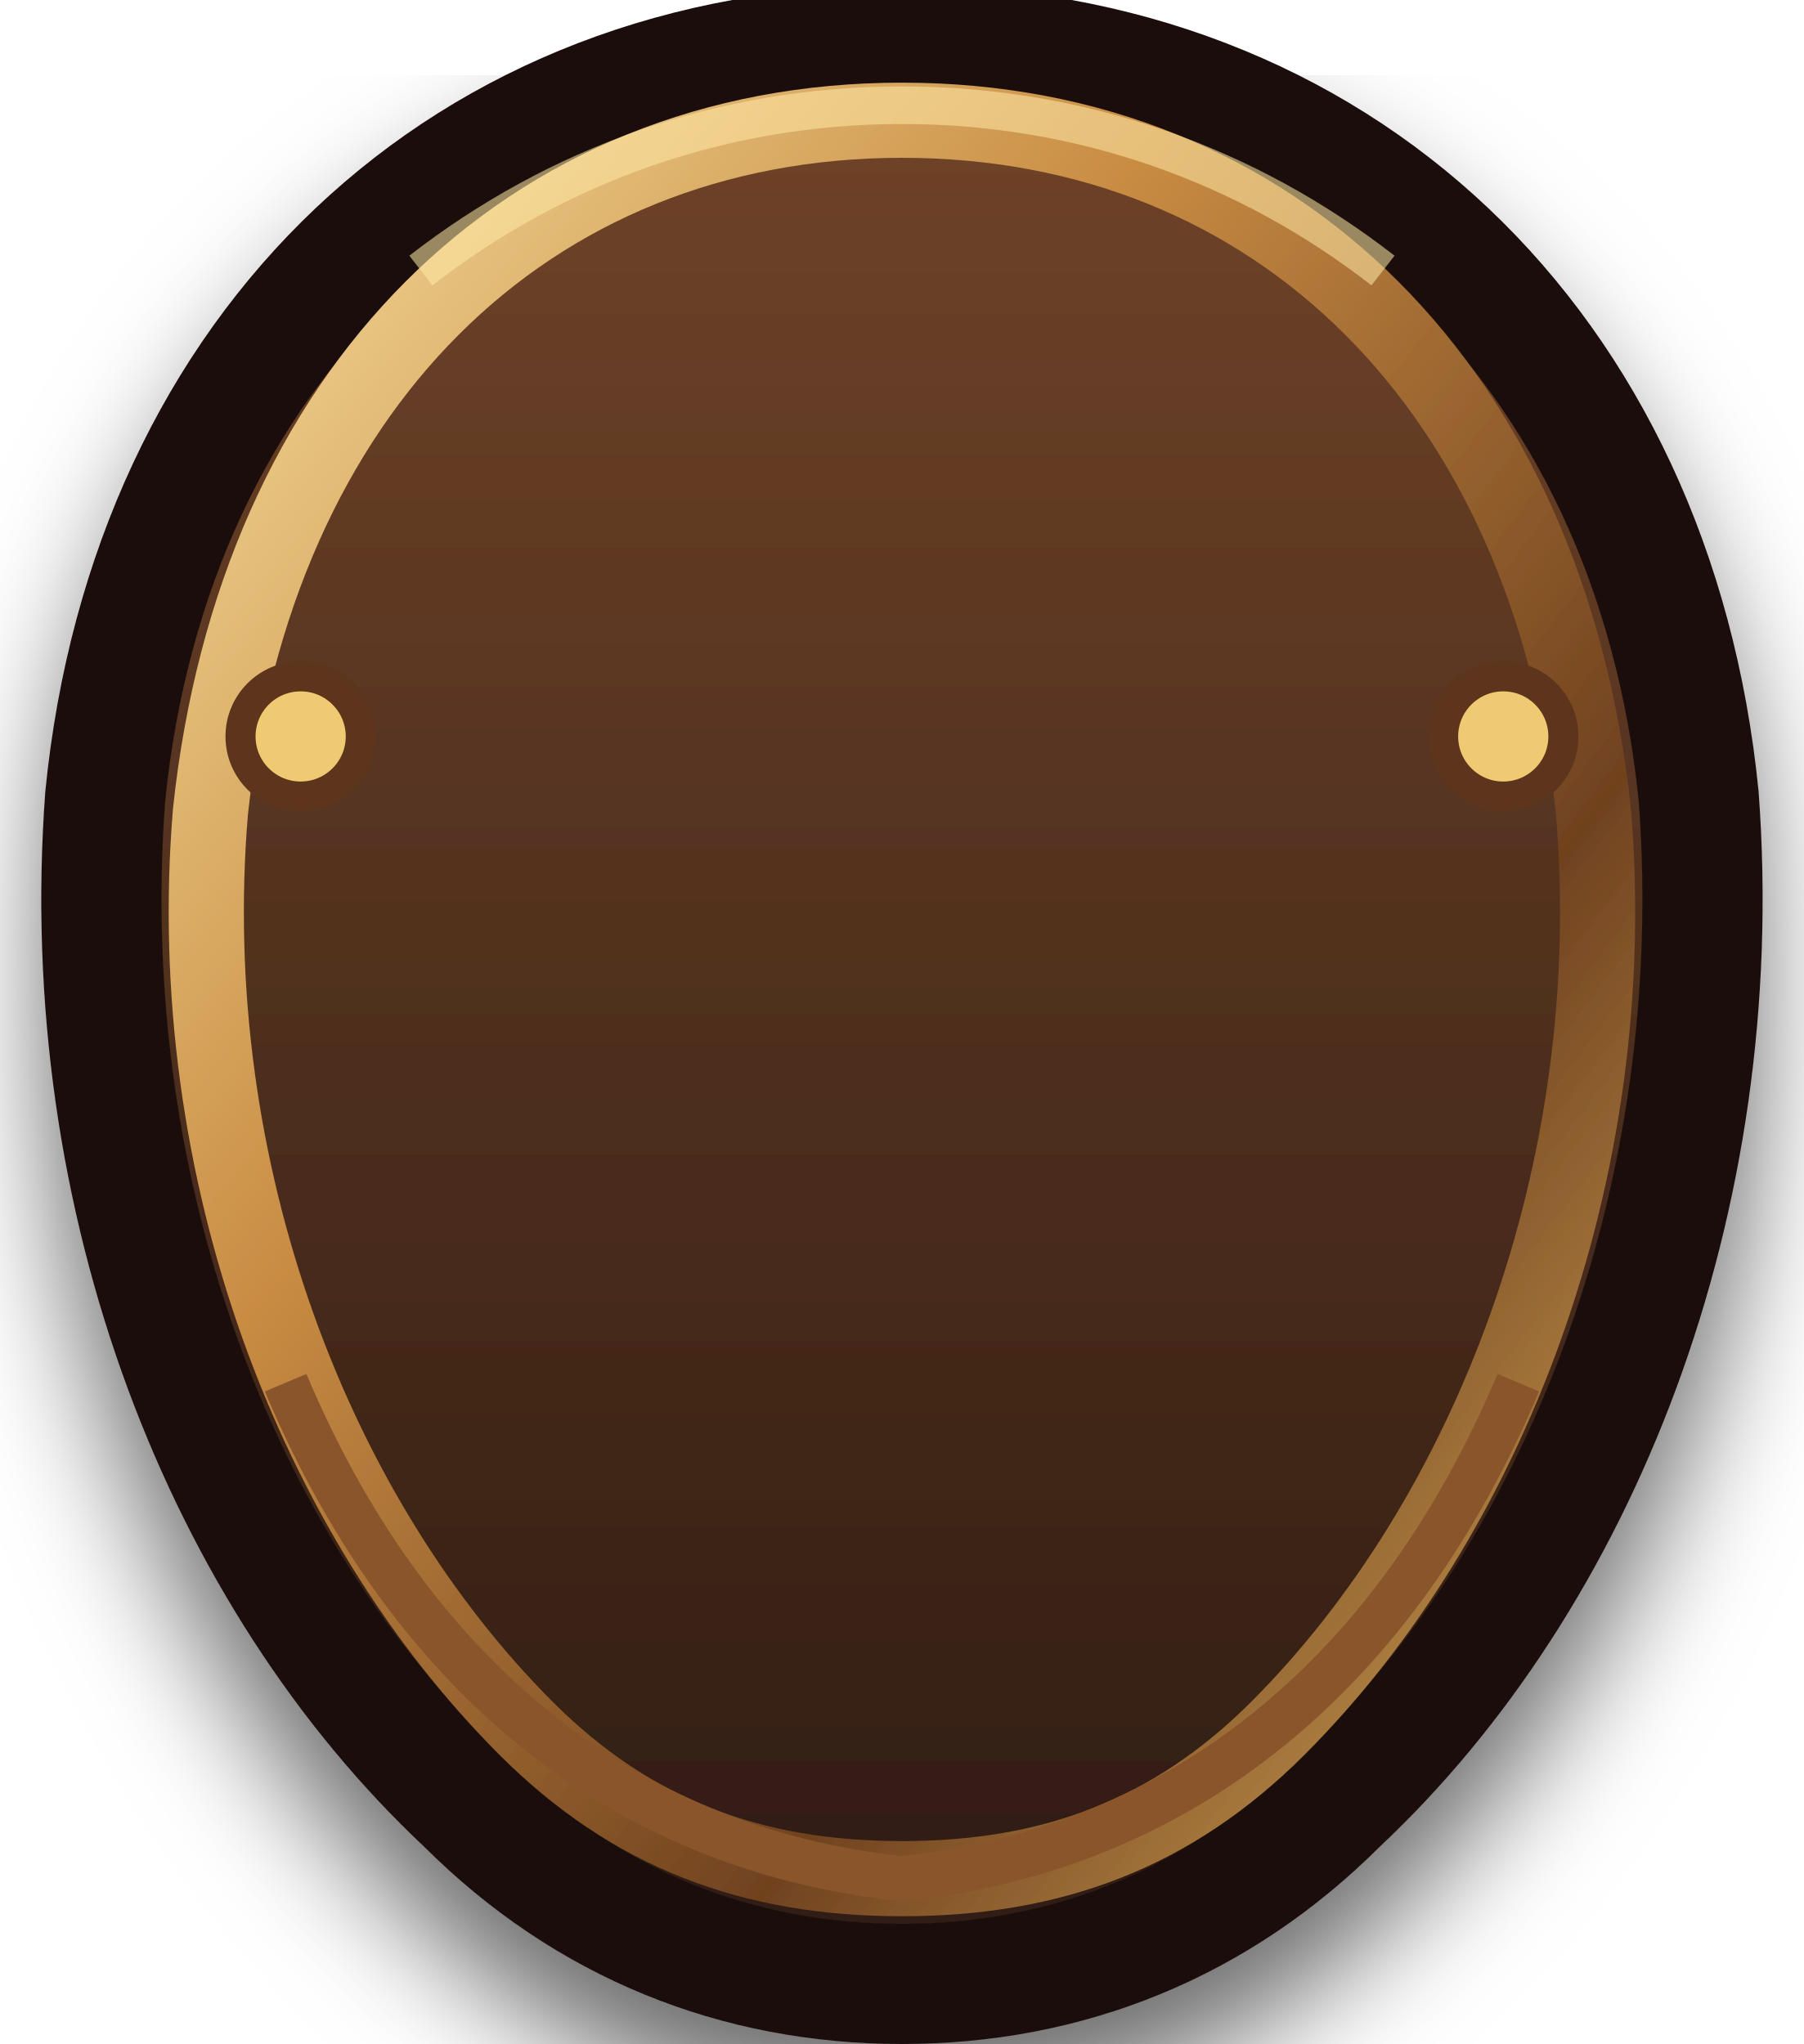
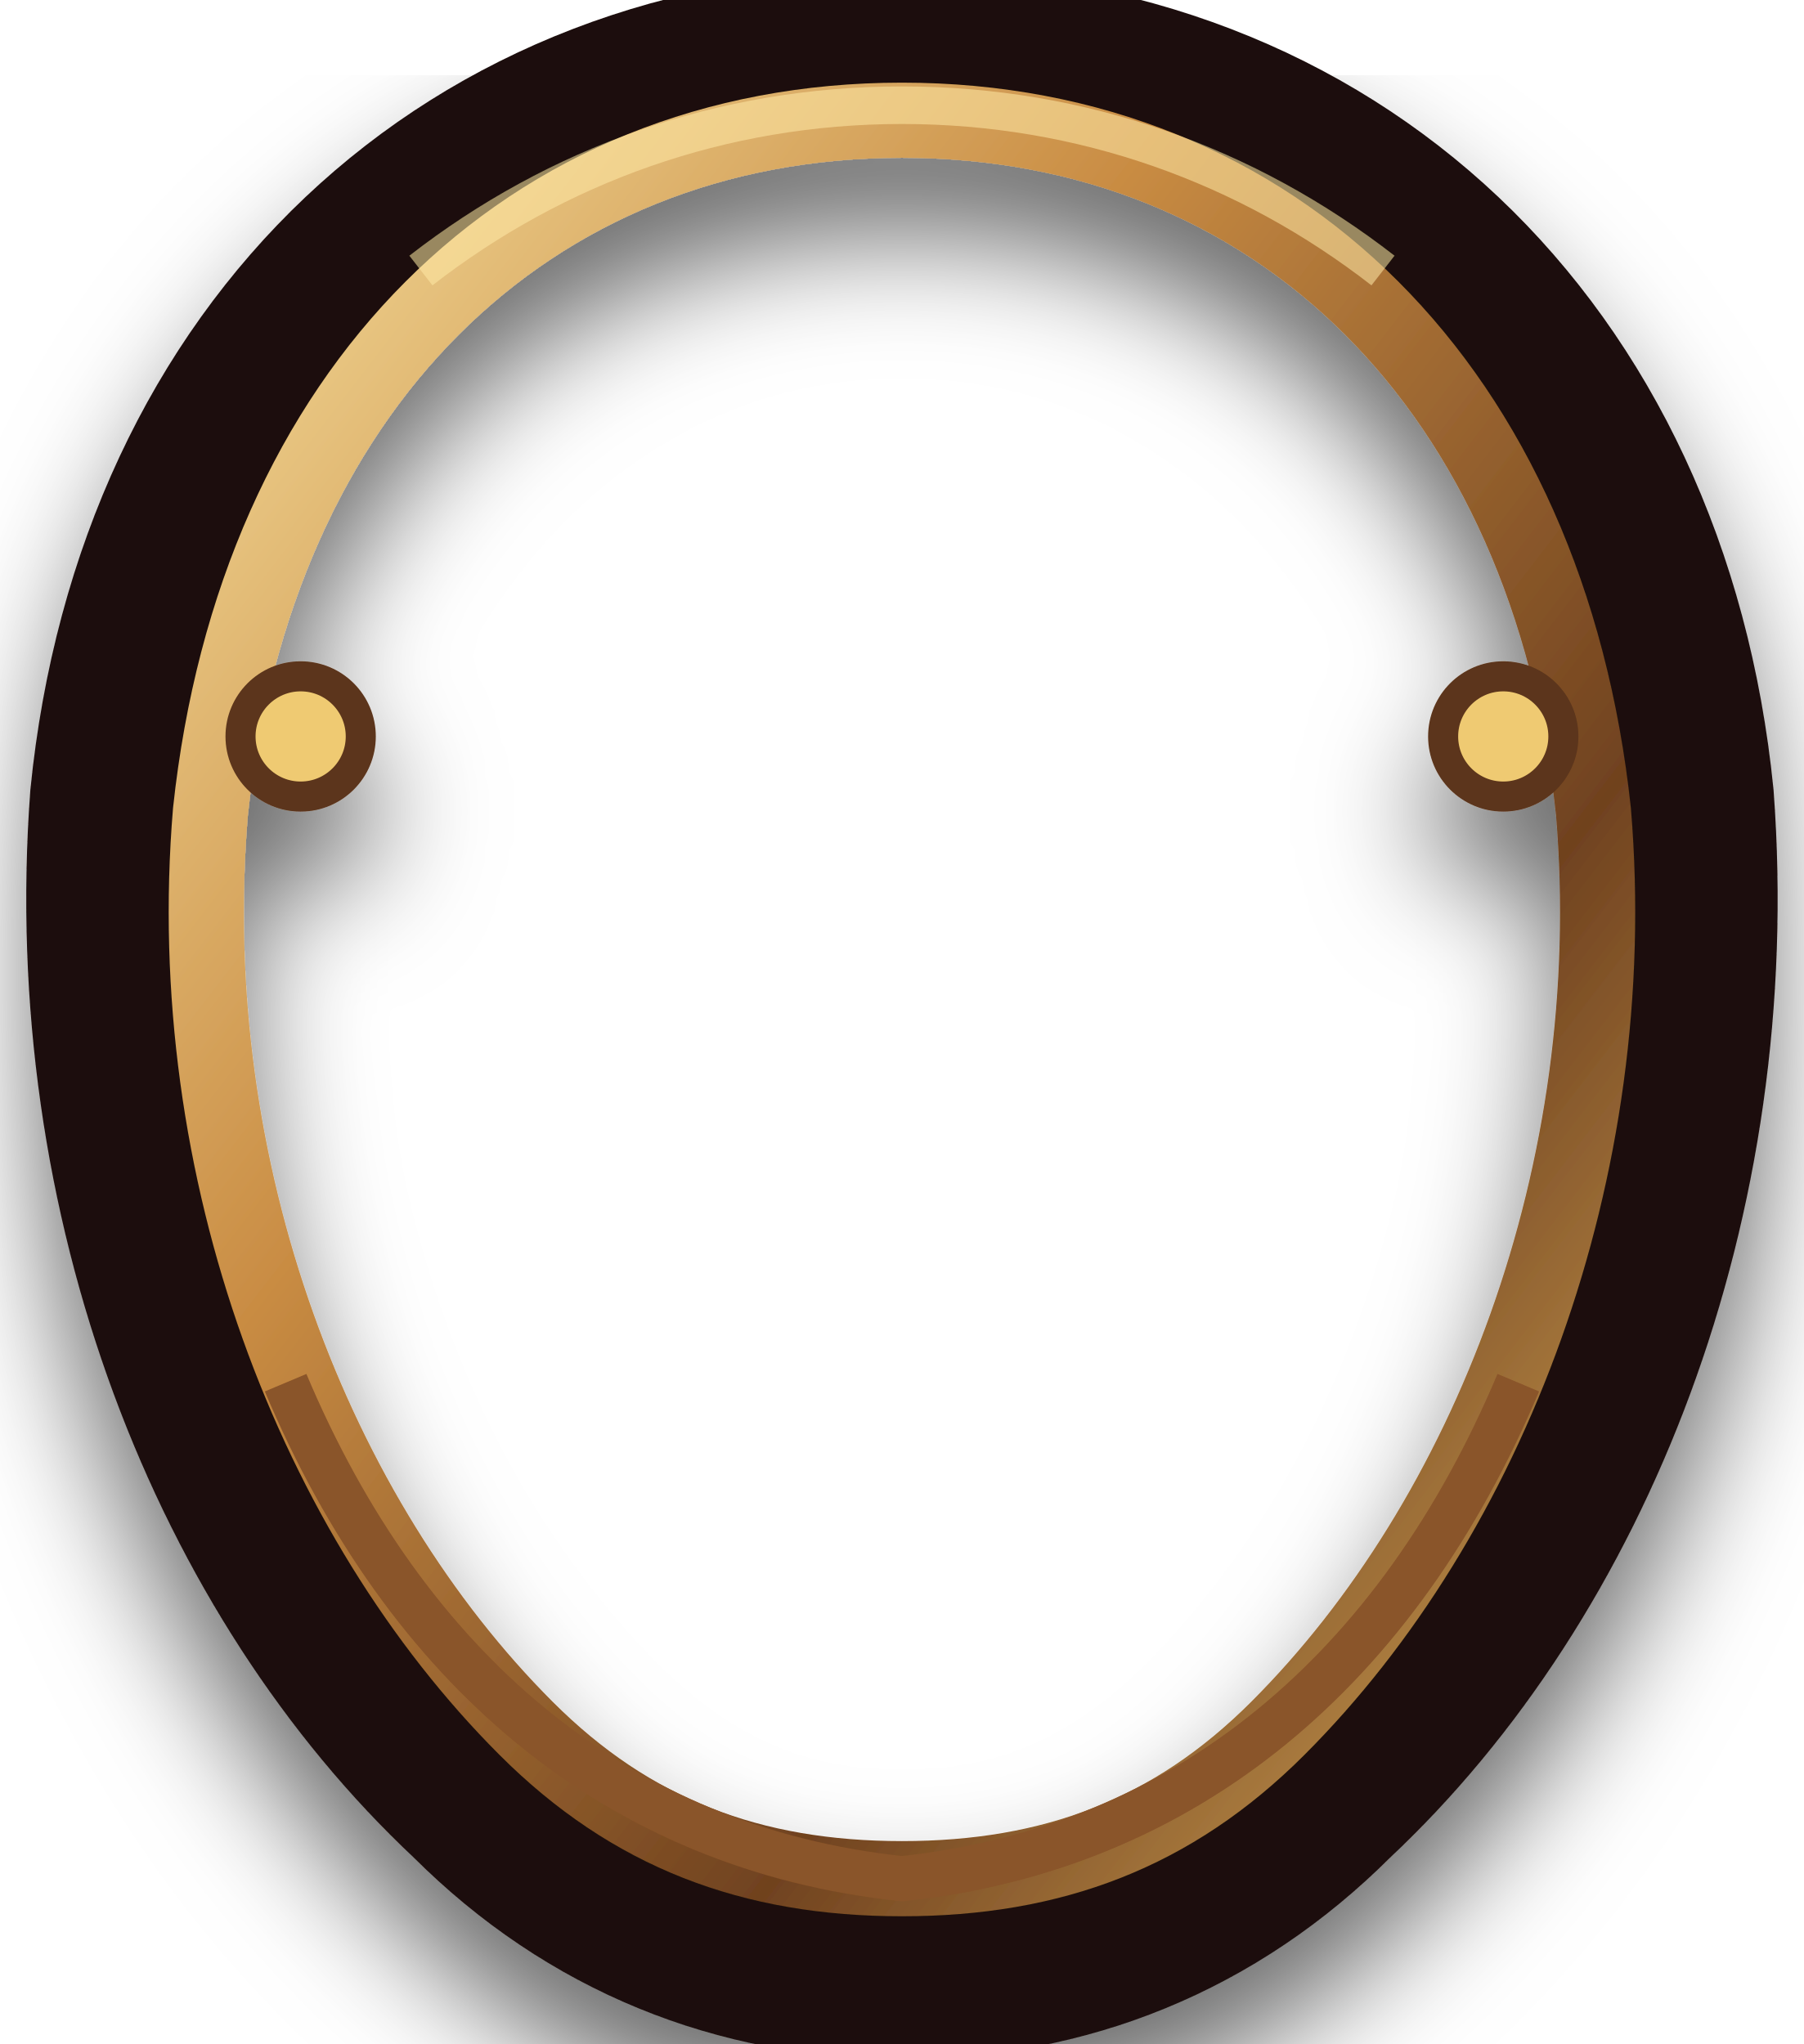
<svg xmlns="http://www.w3.org/2000/svg" viewBox="0 0 120 136">
  <defs>
    <linearGradient id="gold" x1="0" y1="0" x2="1" y2="1">
      <stop offset="0" stop-color="#f6df9d" />
      <stop offset="0.35" stop-color="#c98c43" />
      <stop offset="0.7" stop-color="#70421f" />
      <stop offset="1" stop-color="#d9aa58" />
    </linearGradient>
-     <linearGradient id="wood" x1="0" y1="0" x2="0" y2="1">
-       <stop offset="0" stop-color="#714429" />
-       <stop offset="1" stop-color="#2e1b12" />
-     </linearGradient>
    <filter id="shadow" x="-30%" y="-25%" width="160%" height="165%">
      <feDropShadow dx="0" dy="5" stdDeviation="4" flood-color="#000" flood-opacity=".58" />
    </filter>
  </defs>
  <g filter="url(#shadow)">
-     <path d="M60 3c29 0 50 20 53 50 2 27-8 52-24 67-8 8-18 12-29 12s-21-4-29-12C15 105 5 80 7 53 10 23 31 3 60 3Z" fill="url(#wood)" stroke="#1d110c" stroke-width="8" />
+     <path d="M60 3c29 0 50 20 53 50 2 27-8 52-24 67-8 8-18 12-29 12s-21-4-29-12C15 105 5 80 7 53 10 23 31 3 60 3Z" fill="none" stroke="#1d110c" stroke-width="10" />
    <path d="M60 8c25 0 43 18 46 46 2 24-7 47-21 61-7 7-15 10-25 10s-18-3-25-10C21 101 12 78 14 54 17 26 35 8 60 8Z" fill="none" stroke="url(#gold)" stroke-width="5" />
    <path d="M19 92c8 19 22 31 41 33 19-2 33-14 41-33" fill="none" stroke="#8a5429" stroke-width="3" />
    <path d="M28 18c9-7 20-11 32-11s23 4 32 11" fill="none" stroke="#ffe9a6" stroke-width="2.5" opacity=".55" />
    <circle cx="20" cy="49" r="4" fill="#efca72" stroke="#5b351a" stroke-width="2" />
    <circle cx="100" cy="49" r="4" fill="#efca72" stroke="#5b351a" stroke-width="2" />
  </g>
</svg>
